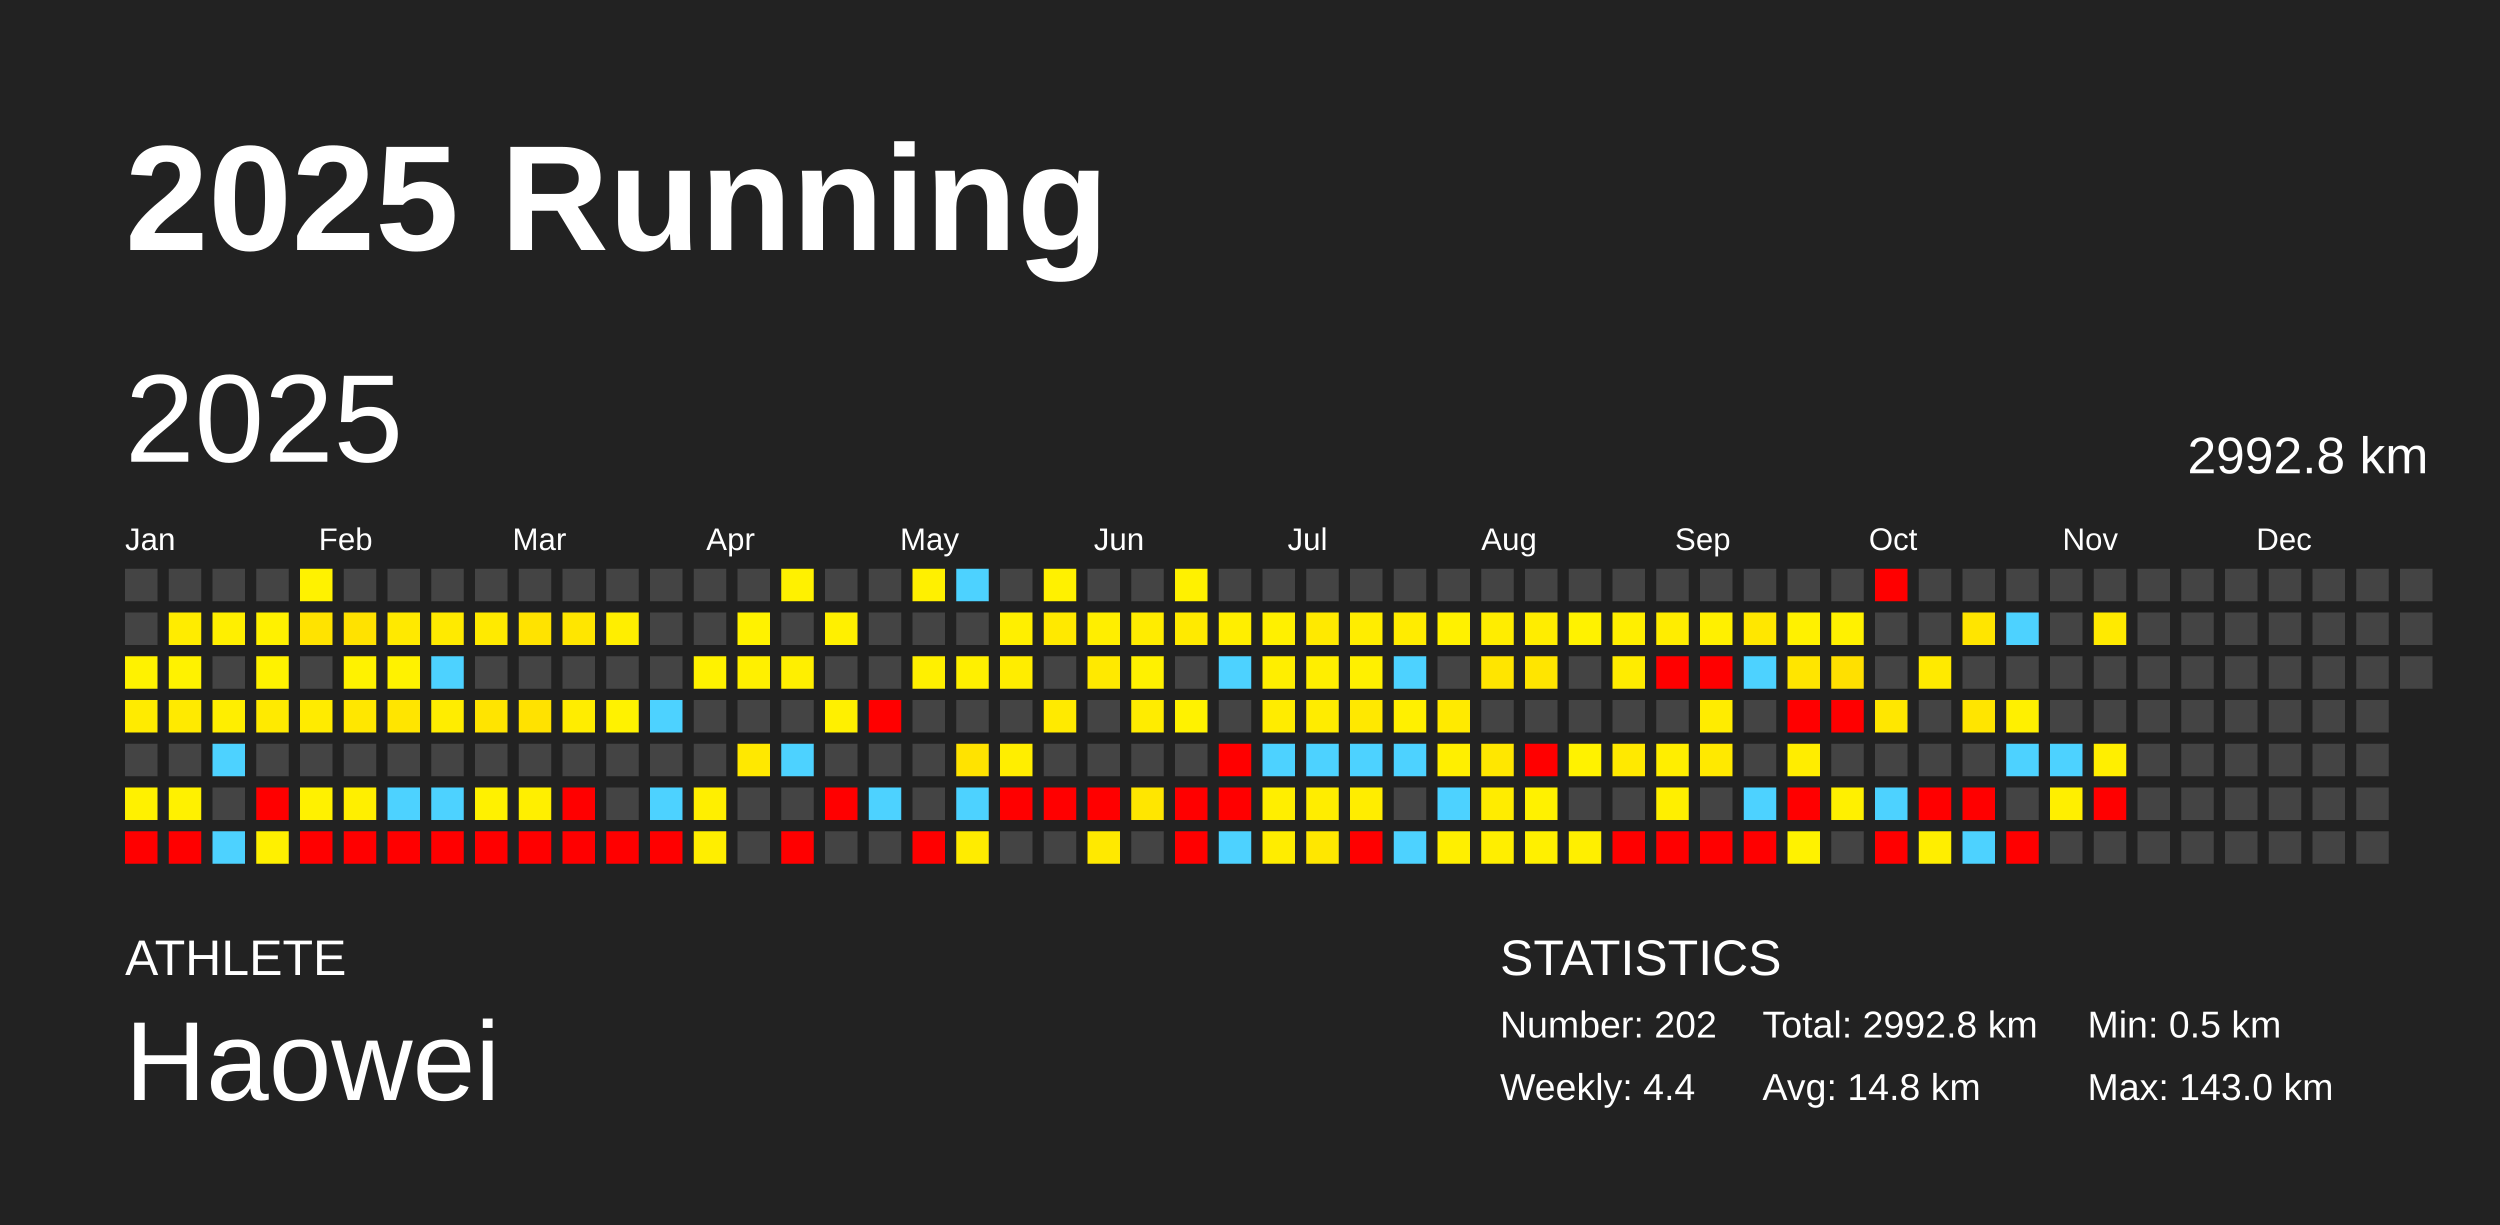
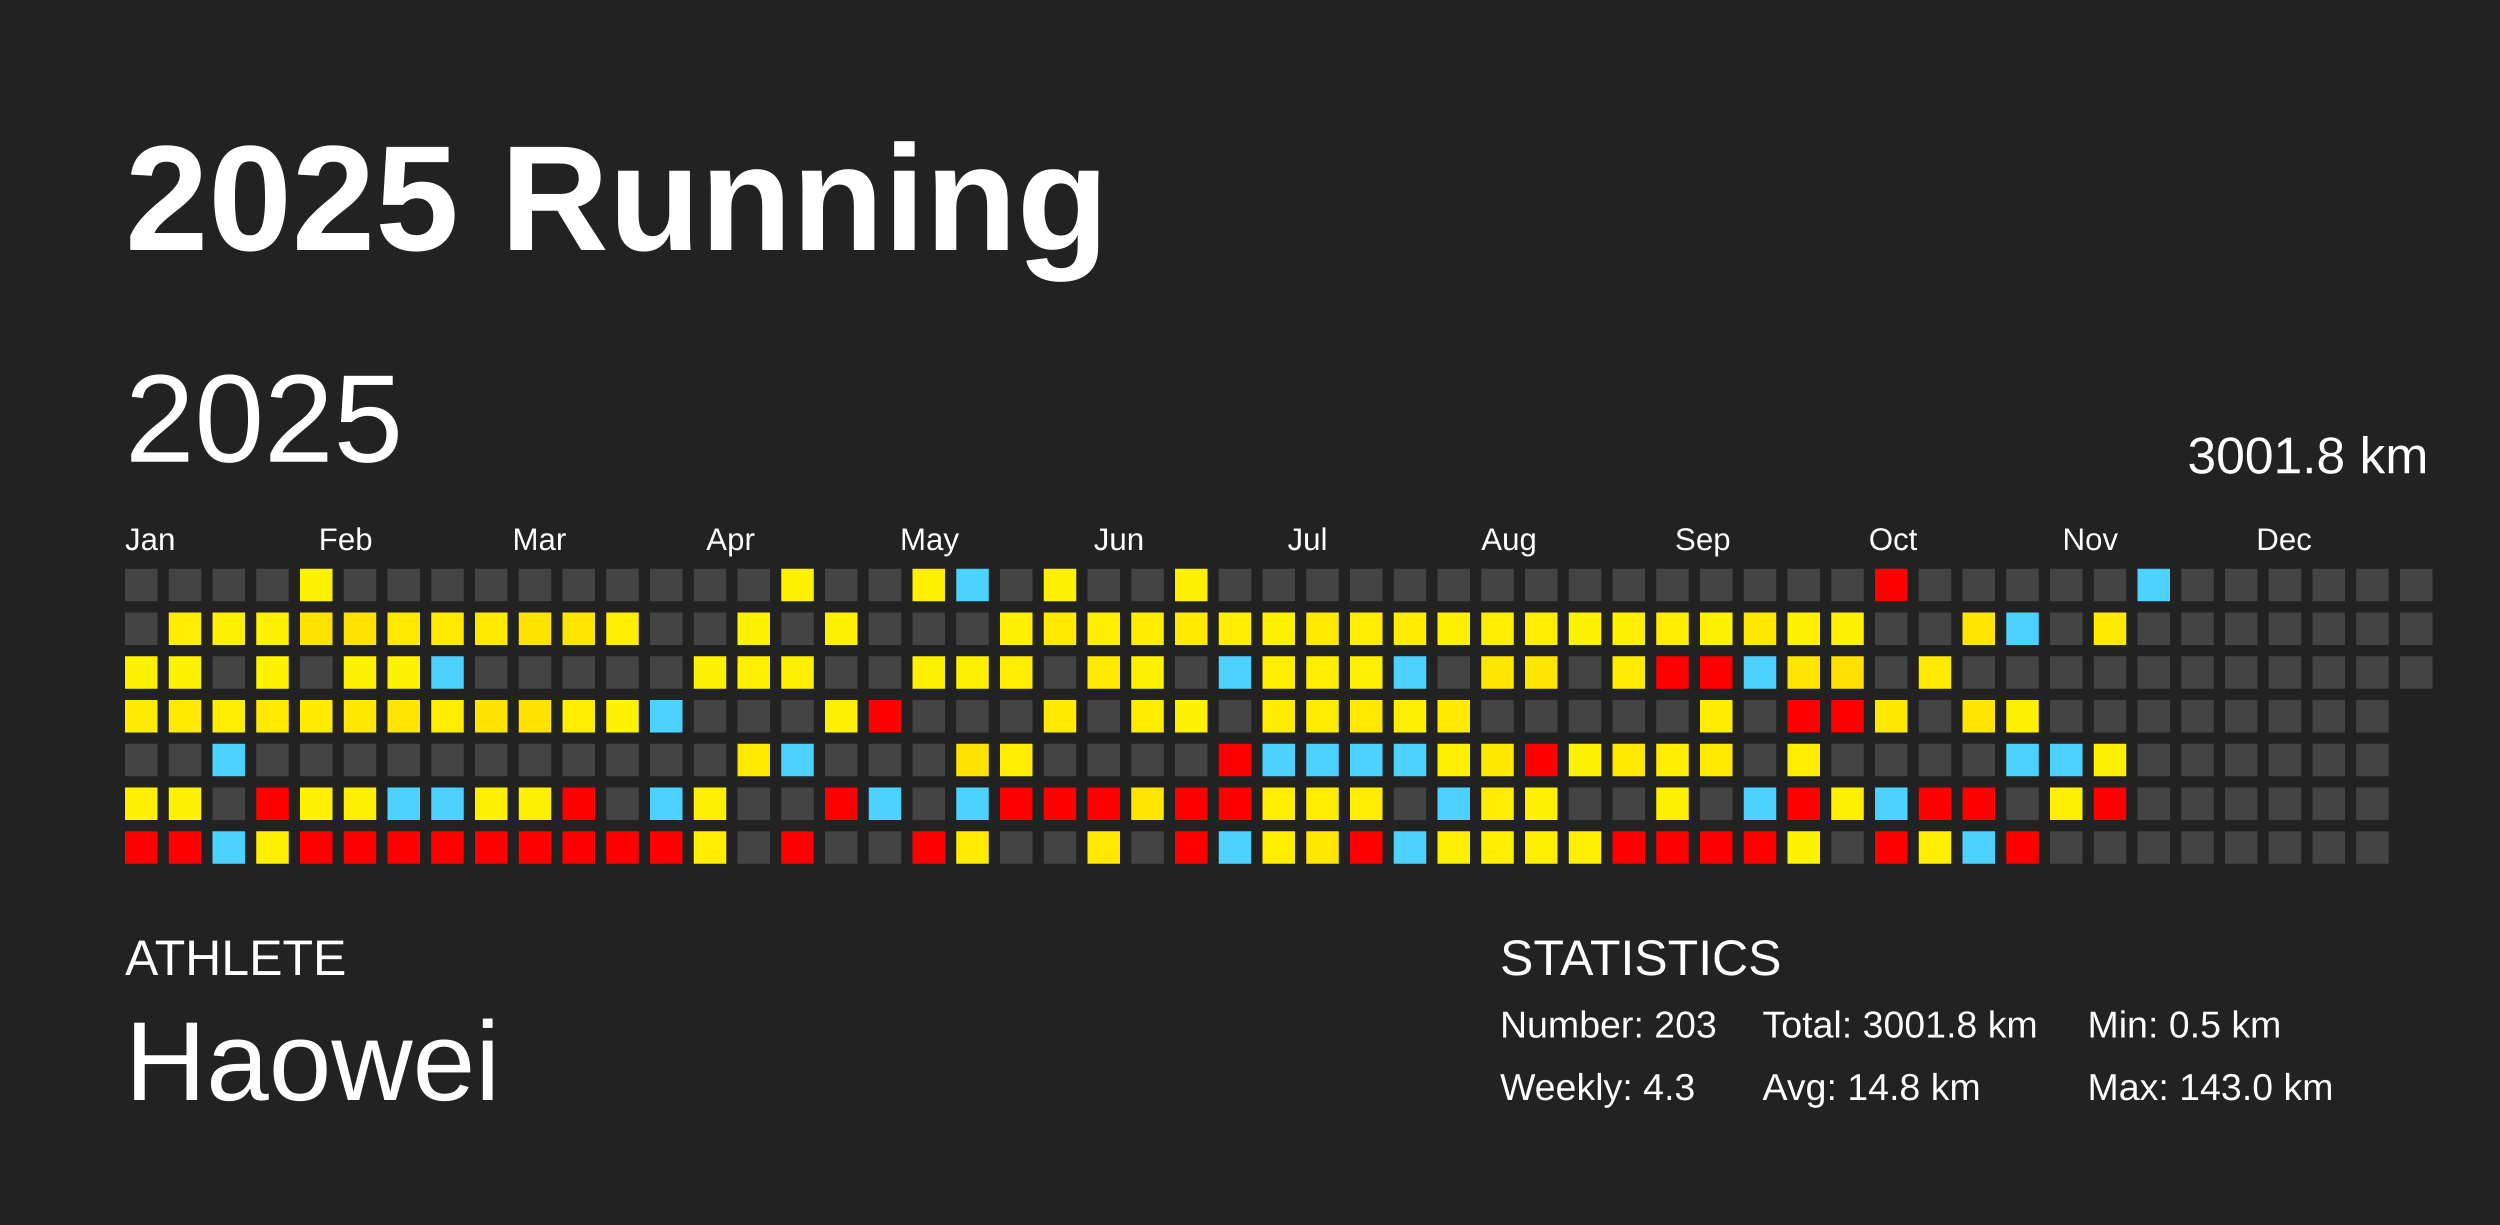
<svg xmlns="http://www.w3.org/2000/svg" baseProfile="full" height="98mm" version="1.1" viewBox="0,0,200,98" width="200mm">
  <defs />
  <rect fill="#222222" height="98" width="200" x="0" y="0" />
  <text fill="#FFFFFF" style="font-size:12px; font-family:Arial; font-weight:bold;" x="10" y="20">2025 Running</text>
  <text fill="#FFFFFF" style="font-size:4px; font-family:Arial" x="10" y="78">ATHLETE</text>
  <text fill="#FFFFFF" style="font-size:9px; font-family:Arial" x="10" y="88">Haowei</text>
  <text fill="#FFFFFF" style="font-size:4px; font-family:Arial" x="120" y="78">STATISTICS</text>
-   <text fill="#FFFFFF" style="font-size:3px; font-family:Arial" x="120" y="83">Number: 202</text>
-   <text fill="#FFFFFF" style="font-size:3px; font-family:Arial" x="120" y="88">Weekly: 4.4</text>
-   <text fill="#FFFFFF" style="font-size:3px; font-family:Arial" x="141" y="83">Total: 2992.8 km</text>
+   <text fill="#FFFFFF" style="font-size:3px; font-family:Arial" x="120" y="83">Number: 203</text>
+   <text fill="#FFFFFF" style="font-size:3px; font-family:Arial" x="120" y="88">Weekly: 4.3</text>
+   <text fill="#FFFFFF" style="font-size:3px; font-family:Arial" x="141" y="83">Total: 3001.8 km</text>
  <text fill="#FFFFFF" style="font-size:3px; font-family:Arial" x="141" y="88">Avg: 14.8 km</text>
  <text fill="#FFFFFF" style="font-size:3px; font-family:Arial" x="167" y="83">Min: 0.5 km</text>
  <text fill="#FFFFFF" style="font-size:3px; font-family:Arial" x="167" y="88">Max: 143.0 km</text>
  <text dominant-baseline="hanging" fill="#FFFFFF" style="font-size:10.0px; font-family:Arial;" x="10" y="30">2025</text>
-   <text dominant-baseline="hanging" fill="#FFFFFF" style="font-size:4.125px; font-family:Arial;" x="175" y="35">2992.8 km</text>
+   <text dominant-baseline="hanging" fill="#FFFFFF" style="font-size:4.125px; font-family:Arial;" x="175" y="35">3001.8 km</text>
  <text fill="#FFFFFF" style="font-size:2.5px; font-family:Arial" x="10.0" y="44">Jan</text>
  <text fill="#FFFFFF" style="font-size:2.5px; font-family:Arial" x="25.5" y="44">Feb</text>
  <text fill="#FFFFFF" style="font-size:2.5px; font-family:Arial" x="41.0" y="44">Mar</text>
  <text fill="#FFFFFF" style="font-size:2.5px; font-family:Arial" x="56.5" y="44">Apr</text>
  <text fill="#FFFFFF" style="font-size:2.5px; font-family:Arial" x="72.0" y="44">May</text>
  <text fill="#FFFFFF" style="font-size:2.5px; font-family:Arial" x="87.5" y="44">Jun</text>
  <text fill="#FFFFFF" style="font-size:2.5px; font-family:Arial" x="103.0" y="44">Jul</text>
  <text fill="#FFFFFF" style="font-size:2.5px; font-family:Arial" x="118.5" y="44">Aug</text>
  <text fill="#FFFFFF" style="font-size:2.5px; font-family:Arial" x="134.0" y="44">Sep</text>
  <text fill="#FFFFFF" style="font-size:2.5px; font-family:Arial" x="149.5" y="44">Oct</text>
  <text fill="#FFFFFF" style="font-size:2.5px; font-family:Arial" x="165.0" y="44">Nov</text>
  <text fill="#FFFFFF" style="font-size:2.5px; font-family:Arial" x="180.5" y="44">Dec</text>
  <rect fill="#444444" height="2.6" width="2.6" x="10.0" y="45.5" />
  <rect fill="#444444" height="2.6" width="2.6" x="10.0" y="49.0" />
  <rect fill="#fff200" height="2.6" width="2.6" x="10.0" y="52.5" />
  <rect fill="#ffeb00" height="2.6" width="2.6" x="10.0" y="56.0" />
  <rect fill="#444444" height="2.6" width="2.6" x="10.0" y="59.5" />
  <rect fill="#fff100" height="2.6" width="2.6" x="10.0" y="63.0" />
  <rect fill="red" height="2.6" width="2.6" x="10.0" y="66.5" />
  <rect fill="#444444" height="2.6" width="2.6" x="13.5" y="45.5" />
  <rect fill="#ffec00" height="2.6" width="2.6" x="13.5" y="49.0" />
  <rect fill="#fff200" height="2.6" width="2.6" x="13.5" y="52.5" />
  <rect fill="#ffea00" height="2.6" width="2.6" x="13.5" y="56.0" />
  <rect fill="#444444" height="2.6" width="2.6" x="13.5" y="59.5" />
  <rect fill="#fff100" height="2.6" width="2.6" x="13.5" y="63.0" />
  <rect fill="red" height="2.6" width="2.6" x="13.5" y="66.5" />
  <rect fill="#444444" height="2.6" width="2.6" x="17.0" y="45.5" />
  <rect fill="#ffef00" height="2.6" width="2.6" x="17.0" y="49.0" />
  <rect fill="#444444" height="2.6" width="2.6" x="17.0" y="52.5" />
  <rect fill="#ffee00" height="2.6" width="2.6" x="17.0" y="56.0" />
  <rect fill="#4dd2ff" height="2.6" width="2.6" x="17.0" y="59.5" />
  <rect fill="#444444" height="2.6" width="2.6" x="17.0" y="63.0" />
  <rect fill="#4dd2ff" height="2.6" width="2.6" x="17.0" y="66.5" />
  <rect fill="#444444" height="2.6" width="2.6" x="20.5" y="45.5" />
  <rect fill="#fff100" height="2.6" width="2.6" x="20.5" y="49.0" />
  <rect fill="#fff200" height="2.6" width="2.6" x="20.5" y="52.5" />
  <rect fill="#ffea00" height="2.6" width="2.6" x="20.5" y="56.0" />
  <rect fill="#444444" height="2.6" width="2.6" x="20.5" y="59.5" />
  <rect fill="red" height="2.6" width="2.6" x="20.5" y="63.0" />
  <rect fill="#fff000" height="2.6" width="2.6" x="20.5" y="66.5" />
  <rect fill="#fff200" height="2.6" width="2.6" x="24.0" y="45.5" />
  <rect fill="#ffe300" height="2.6" width="2.6" x="24.0" y="49.0" />
  <rect fill="#444444" height="2.6" width="2.6" x="24.0" y="52.5" />
  <rect fill="#ffeb00" height="2.6" width="2.6" x="24.0" y="56.0" />
  <rect fill="#444444" height="2.6" width="2.6" x="24.0" y="59.5" />
  <rect fill="#fff100" height="2.6" width="2.6" x="24.0" y="63.0" />
  <rect fill="red" height="2.6" width="2.6" x="24.0" y="66.5" />
  <rect fill="#444444" height="2.6" width="2.6" x="27.5" y="45.5" />
  <rect fill="#ffe200" height="2.6" width="2.6" x="27.5" y="49.0" />
  <rect fill="#fff200" height="2.6" width="2.6" x="27.5" y="52.5" />
  <rect fill="#ffe700" height="2.6" width="2.6" x="27.5" y="56.0" />
  <rect fill="#444444" height="2.6" width="2.6" x="27.5" y="59.5" />
  <rect fill="#ffef00" height="2.6" width="2.6" x="27.5" y="63.0" />
  <rect fill="red" height="2.6" width="2.6" x="27.5" y="66.5" />
  <rect fill="#444444" height="2.6" width="2.6" x="31.0" y="45.5" />
  <rect fill="#ffe900" height="2.6" width="2.6" x="31.0" y="49.0" />
  <rect fill="#fff200" height="2.6" width="2.6" x="31.0" y="52.5" />
  <rect fill="#ffe500" height="2.6" width="2.6" x="31.0" y="56.0" />
  <rect fill="#444444" height="2.6" width="2.6" x="31.0" y="59.5" />
  <rect fill="#4dd2ff" height="2.6" width="2.6" x="31.0" y="63.0" />
  <rect fill="red" height="2.6" width="2.6" x="31.0" y="66.5" />
  <rect fill="#444444" height="2.6" width="2.6" x="34.5" y="45.5" />
  <rect fill="#ffea00" height="2.6" width="2.6" x="34.5" y="49.0" />
  <rect fill="#4dd2ff" height="2.6" width="2.6" x="34.5" y="52.5" />
  <rect fill="#ffed00" height="2.6" width="2.6" x="34.5" y="56.0" />
  <rect fill="#444444" height="2.6" width="2.6" x="34.5" y="59.5" />
  <rect fill="#4dd2ff" height="2.6" width="2.6" x="34.5" y="63.0" />
  <rect fill="red" height="2.6" width="2.6" x="34.5" y="66.5" />
  <rect fill="#444444" height="2.6" width="2.6" x="38.0" y="45.5" />
  <rect fill="#ffea00" height="2.6" width="2.6" x="38.0" y="49.0" />
  <rect fill="#444444" height="2.6" width="2.6" x="38.0" y="52.5" />
  <rect fill="#ffe400" height="2.6" width="2.6" x="38.0" y="56.0" />
  <rect fill="#444444" height="2.6" width="2.6" x="38.0" y="59.5" />
  <rect fill="#fff100" height="2.6" width="2.6" x="38.0" y="63.0" />
  <rect fill="red" height="2.6" width="2.6" x="38.0" y="66.5" />
  <rect fill="#444444" height="2.6" width="2.6" x="41.5" y="45.5" />
  <rect fill="#ffe300" height="2.6" width="2.6" x="41.5" y="49.0" />
  <rect fill="#444444" height="2.6" width="2.6" x="41.5" y="52.5" />
  <rect fill="#ffe200" height="2.6" width="2.6" x="41.5" y="56.0" />
  <rect fill="#444444" height="2.6" width="2.6" x="41.5" y="59.5" />
  <rect fill="#ffef00" height="2.6" width="2.6" x="41.5" y="63.0" />
  <rect fill="red" height="2.6" width="2.6" x="41.5" y="66.5" />
  <rect fill="#444444" height="2.6" width="2.6" x="45.0" y="45.5" />
  <rect fill="#ffe600" height="2.6" width="2.6" x="45.0" y="49.0" />
  <rect fill="#444444" height="2.6" width="2.6" x="45.0" y="52.5" />
  <rect fill="#ffed00" height="2.6" width="2.6" x="45.0" y="56.0" />
  <rect fill="#444444" height="2.6" width="2.6" x="45.0" y="59.5" />
  <rect fill="red" height="2.6" width="2.6" x="45.0" y="63.0" />
  <rect fill="red" height="2.6" width="2.6" x="45.0" y="66.5" />
  <rect fill="#444444" height="2.6" width="2.6" x="48.5" y="45.5" />
  <rect fill="#ffee00" height="2.6" width="2.6" x="48.5" y="49.0" />
  <rect fill="#444444" height="2.6" width="2.6" x="48.5" y="52.5" />
  <rect fill="#fff200" height="2.6" width="2.6" x="48.5" y="56.0" />
  <rect fill="#444444" height="2.6" width="2.6" x="48.5" y="59.5" />
  <rect fill="#444444" height="2.6" width="2.6" x="48.5" y="63.0" />
  <rect fill="red" height="2.6" width="2.6" x="48.5" y="66.5" />
  <rect fill="#444444" height="2.6" width="2.6" x="52.0" y="45.5" />
  <rect fill="#444444" height="2.6" width="2.6" x="52.0" y="49.0" />
  <rect fill="#444444" height="2.6" width="2.6" x="52.0" y="52.5" />
  <rect fill="#4dd2ff" height="2.6" width="2.6" x="52.0" y="56.0" />
  <rect fill="#444444" height="2.6" width="2.6" x="52.0" y="59.5" />
  <rect fill="#4dd2ff" height="2.6" width="2.6" x="52.0" y="63.0" />
  <rect fill="red" height="2.6" width="2.6" x="52.0" y="66.5" />
  <rect fill="#444444" height="2.6" width="2.6" x="55.5" y="45.5" />
  <rect fill="#444444" height="2.6" width="2.6" x="55.5" y="49.0" />
  <rect fill="#fff200" height="2.6" width="2.6" x="55.5" y="52.5" />
  <rect fill="#444444" height="2.6" width="2.6" x="55.5" y="56.0" />
  <rect fill="#444444" height="2.6" width="2.6" x="55.5" y="59.5" />
  <rect fill="#ffef00" height="2.6" width="2.6" x="55.5" y="63.0" />
  <rect fill="#ffee00" height="2.6" width="2.6" x="55.5" y="66.5" />
  <rect fill="#444444" height="2.6" width="2.6" x="59.0" y="45.5" />
  <rect fill="#fff200" height="2.6" width="2.6" x="59.0" y="49.0" />
  <rect fill="#fff000" height="2.6" width="2.6" x="59.0" y="52.5" />
  <rect fill="#444444" height="2.6" width="2.6" x="59.0" y="56.0" />
  <rect fill="#ffe800" height="2.6" width="2.6" x="59.0" y="59.5" />
  <rect fill="#444444" height="2.6" width="2.6" x="59.0" y="63.0" />
  <rect fill="#444444" height="2.6" width="2.6" x="59.0" y="66.5" />
  <rect fill="#fff100" height="2.6" width="2.6" x="62.5" y="45.5" />
  <rect fill="#444444" height="2.6" width="2.6" x="62.5" y="49.0" />
  <rect fill="#ffef00" height="2.6" width="2.6" x="62.5" y="52.5" />
  <rect fill="#444444" height="2.6" width="2.6" x="62.5" y="56.0" />
  <rect fill="#4dd2ff" height="2.6" width="2.6" x="62.5" y="59.5" />
  <rect fill="#444444" height="2.6" width="2.6" x="62.5" y="63.0" />
  <rect fill="red" height="2.6" width="2.6" x="62.5" y="66.5" />
  <rect fill="#444444" height="2.6" width="2.6" x="66.0" y="45.5" />
  <rect fill="#fff000" height="2.6" width="2.6" x="66.0" y="49.0" />
  <rect fill="#444444" height="2.6" width="2.6" x="66.0" y="52.5" />
  <rect fill="#fff000" height="2.6" width="2.6" x="66.0" y="56.0" />
  <rect fill="#444444" height="2.6" width="2.6" x="66.0" y="59.5" />
  <rect fill="red" height="2.6" width="2.6" x="66.0" y="63.0" />
  <rect fill="#444444" height="2.6" width="2.6" x="66.0" y="66.5" />
  <rect fill="#444444" height="2.6" width="2.6" x="69.5" y="45.5" />
  <rect fill="#444444" height="2.6" width="2.6" x="69.5" y="49.0" />
  <rect fill="#444444" height="2.6" width="2.6" x="69.5" y="52.5" />
  <rect fill="red" height="2.6" width="2.6" x="69.5" y="56.0" />
  <rect fill="#444444" height="2.6" width="2.6" x="69.5" y="59.5" />
  <rect fill="#4dd2ff" height="2.6" width="2.6" x="69.5" y="63.0" />
  <rect fill="#444444" height="2.6" width="2.6" x="69.5" y="66.5" />
  <rect fill="#fff000" height="2.6" width="2.6" x="73.0" y="45.5" />
  <rect fill="#444444" height="2.6" width="2.6" x="73.0" y="49.0" />
  <rect fill="#fff000" height="2.6" width="2.6" x="73.0" y="52.5" />
  <rect fill="#444444" height="2.6" width="2.6" x="73.0" y="56.0" />
  <rect fill="#444444" height="2.6" width="2.6" x="73.0" y="59.5" />
  <rect fill="#444444" height="2.6" width="2.6" x="73.0" y="63.0" />
  <rect fill="red" height="2.6" width="2.6" x="73.0" y="66.5" />
  <rect fill="#4dd2ff" height="2.6" width="2.6" x="76.5" y="45.5" />
  <rect fill="#444444" height="2.6" width="2.6" x="76.5" y="49.0" />
  <rect fill="#fff000" height="2.6" width="2.6" x="76.5" y="52.5" />
  <rect fill="#444444" height="2.6" width="2.6" x="76.5" y="56.0" />
  <rect fill="#ffe300" height="2.6" width="2.6" x="76.5" y="59.5" />
  <rect fill="#4dd2ff" height="2.6" width="2.6" x="76.5" y="63.0" />
  <rect fill="#ffec00" height="2.6" width="2.6" x="76.5" y="66.5" />
  <rect fill="#444444" height="2.6" width="2.6" x="80.0" y="45.5" />
  <rect fill="#ffef00" height="2.6" width="2.6" x="80.0" y="49.0" />
  <rect fill="#ffed00" height="2.6" width="2.6" x="80.0" y="52.5" />
  <rect fill="#444444" height="2.6" width="2.6" x="80.0" y="56.0" />
  <rect fill="#ffee00" height="2.6" width="2.6" x="80.0" y="59.5" />
  <rect fill="red" height="2.6" width="2.6" x="80.0" y="63.0" />
  <rect fill="#444444" height="2.6" width="2.6" x="80.0" y="66.5" />
  <rect fill="#fff100" height="2.6" width="2.6" x="83.5" y="45.5" />
  <rect fill="#ffe900" height="2.6" width="2.6" x="83.5" y="49.0" />
  <rect fill="#444444" height="2.6" width="2.6" x="83.5" y="52.5" />
  <rect fill="#ffea00" height="2.6" width="2.6" x="83.5" y="56.0" />
  <rect fill="#444444" height="2.6" width="2.6" x="83.5" y="59.5" />
  <rect fill="red" height="2.6" width="2.6" x="83.5" y="63.0" />
  <rect fill="#444444" height="2.6" width="2.6" x="83.5" y="66.5" />
  <rect fill="#444444" height="2.6" width="2.6" x="87.0" y="45.5" />
  <rect fill="#ffee00" height="2.6" width="2.6" x="87.0" y="49.0" />
  <rect fill="#ffe900" height="2.6" width="2.6" x="87.0" y="52.5" />
  <rect fill="#444444" height="2.6" width="2.6" x="87.0" y="56.0" />
  <rect fill="#444444" height="2.6" width="2.6" x="87.0" y="59.5" />
  <rect fill="red" height="2.6" width="2.6" x="87.0" y="63.0" />
  <rect fill="#ffe900" height="2.6" width="2.6" x="87.0" y="66.5" />
  <rect fill="#444444" height="2.6" width="2.6" x="90.5" y="45.5" />
  <rect fill="#ffec00" height="2.6" width="2.6" x="90.5" y="49.0" />
  <rect fill="#fff100" height="2.6" width="2.6" x="90.5" y="52.5" />
  <rect fill="#ffec00" height="2.6" width="2.6" x="90.5" y="56.0" />
  <rect fill="#444444" height="2.6" width="2.6" x="90.5" y="59.5" />
  <rect fill="#ffe600" height="2.6" width="2.6" x="90.5" y="63.0" />
  <rect fill="#444444" height="2.6" width="2.6" x="90.5" y="66.5" />
  <rect fill="#fff100" height="2.6" width="2.6" x="94.0" y="45.5" />
  <rect fill="#ffea00" height="2.6" width="2.6" x="94.0" y="49.0" />
  <rect fill="#444444" height="2.6" width="2.6" x="94.0" y="52.5" />
  <rect fill="#fff200" height="2.6" width="2.6" x="94.0" y="56.0" />
  <rect fill="#444444" height="2.6" width="2.6" x="94.0" y="59.5" />
  <rect fill="red" height="2.6" width="2.6" x="94.0" y="63.0" />
  <rect fill="red" height="2.6" width="2.6" x="94.0" y="66.5" />
  <rect fill="#444444" height="2.6" width="2.6" x="97.5" y="45.5" />
  <rect fill="#ffee00" height="2.6" width="2.6" x="97.5" y="49.0" />
  <rect fill="#4dd2ff" height="2.6" width="2.6" x="97.5" y="52.5" />
  <rect fill="#444444" height="2.6" width="2.6" x="97.5" y="56.0" />
  <rect fill="red" height="2.6" width="2.6" x="97.5" y="59.5" />
  <rect fill="red" height="2.6" width="2.6" x="97.5" y="63.0" />
  <rect fill="#4dd2ff" height="2.6" width="2.6" x="97.5" y="66.5" />
  <rect fill="#444444" height="2.6" width="2.6" x="101.0" y="45.5" />
  <rect fill="#fff000" height="2.6" width="2.6" x="101.0" y="49.0" />
  <rect fill="#ffee00" height="2.6" width="2.6" x="101.0" y="52.5" />
  <rect fill="#ffec00" height="2.6" width="2.6" x="101.0" y="56.0" />
  <rect fill="#4dd2ff" height="2.6" width="2.6" x="101.0" y="59.5" />
  <rect fill="#ffee00" height="2.6" width="2.6" x="101.0" y="63.0" />
  <rect fill="#ffed00" height="2.6" width="2.6" x="101.0" y="66.5" />
  <rect fill="#444444" height="2.6" width="2.6" x="104.5" y="45.5" />
  <rect fill="#ffe900" height="2.6" width="2.6" x="104.5" y="49.0" />
  <rect fill="#ffee00" height="2.6" width="2.6" x="104.5" y="52.5" />
  <rect fill="#ffec00" height="2.6" width="2.6" x="104.5" y="56.0" />
  <rect fill="#4dd2ff" height="2.6" width="2.6" x="104.5" y="59.5" />
  <rect fill="#ffed00" height="2.6" width="2.6" x="104.5" y="63.0" />
  <rect fill="#ffe700" height="2.6" width="2.6" x="104.5" y="66.5" />
  <rect fill="#444444" height="2.6" width="2.6" x="108.0" y="45.5" />
  <rect fill="#ffed00" height="2.6" width="2.6" x="108.0" y="49.0" />
  <rect fill="#fff000" height="2.6" width="2.6" x="108.0" y="52.5" />
  <rect fill="#ffe800" height="2.6" width="2.6" x="108.0" y="56.0" />
  <rect fill="#4dd2ff" height="2.6" width="2.6" x="108.0" y="59.5" />
  <rect fill="#ffed00" height="2.6" width="2.6" x="108.0" y="63.0" />
  <rect fill="red" height="2.6" width="2.6" x="108.0" y="66.5" />
  <rect fill="#444444" height="2.6" width="2.6" x="111.5" y="45.5" />
  <rect fill="#ffec00" height="2.6" width="2.6" x="111.5" y="49.0" />
  <rect fill="#4dd2ff" height="2.6" width="2.6" x="111.5" y="52.5" />
  <rect fill="#fff000" height="2.6" width="2.6" x="111.5" y="56.0" />
  <rect fill="#4dd2ff" height="2.6" width="2.6" x="111.5" y="59.5" />
  <rect fill="#444444" height="2.6" width="2.6" x="111.5" y="63.0" />
  <rect fill="#4dd2ff" height="2.6" width="2.6" x="111.5" y="66.5" />
  <rect fill="#444444" height="2.6" width="2.6" x="115.0" y="45.5" />
  <rect fill="#fff100" height="2.6" width="2.6" x="115.0" y="49.0" />
  <rect fill="#444444" height="2.6" width="2.6" x="115.0" y="52.5" />
  <rect fill="#ffea00" height="2.6" width="2.6" x="115.0" y="56.0" />
  <rect fill="#ffef00" height="2.6" width="2.6" x="115.0" y="59.5" />
  <rect fill="#4dd2ff" height="2.6" width="2.6" x="115.0" y="63.0" />
  <rect fill="#ffef00" height="2.6" width="2.6" x="115.0" y="66.5" />
  <rect fill="#444444" height="2.6" width="2.6" x="118.5" y="45.5" />
  <rect fill="#ffed00" height="2.6" width="2.6" x="118.5" y="49.0" />
  <rect fill="#ffe500" height="2.6" width="2.6" x="118.5" y="52.5" />
  <rect fill="#444444" height="2.6" width="2.6" x="118.5" y="56.0" />
  <rect fill="#ffe700" height="2.6" width="2.6" x="118.5" y="59.5" />
  <rect fill="#ffec00" height="2.6" width="2.6" x="118.5" y="63.0" />
  <rect fill="#ffee00" height="2.6" width="2.6" x="118.5" y="66.5" />
  <rect fill="#444444" height="2.6" width="2.6" x="122.0" y="45.5" />
  <rect fill="#ffed00" height="2.6" width="2.6" x="122.0" y="49.0" />
  <rect fill="#ffe500" height="2.6" width="2.6" x="122.0" y="52.5" />
  <rect fill="#444444" height="2.6" width="2.6" x="122.0" y="56.0" />
  <rect fill="red" height="2.6" width="2.6" x="122.0" y="59.5" />
  <rect fill="#fff100" height="2.6" width="2.6" x="122.0" y="63.0" />
  <rect fill="#fff000" height="2.6" width="2.6" x="122.0" y="66.5" />
  <rect fill="#444444" height="2.6" width="2.6" x="125.5" y="45.5" />
  <rect fill="#fff200" height="2.6" width="2.6" x="125.5" y="49.0" />
  <rect fill="#444444" height="2.6" width="2.6" x="125.5" y="52.5" />
  <rect fill="#444444" height="2.6" width="2.6" x="125.5" y="56.0" />
  <rect fill="#fff200" height="2.6" width="2.6" x="125.5" y="59.5" />
  <rect fill="#444444" height="2.6" width="2.6" x="125.5" y="63.0" />
  <rect fill="#ffef00" height="2.6" width="2.6" x="125.5" y="66.5" />
  <rect fill="#444444" height="2.6" width="2.6" x="129.0" y="45.5" />
  <rect fill="#ffef00" height="2.6" width="2.6" x="129.0" y="49.0" />
  <rect fill="#ffec00" height="2.6" width="2.6" x="129.0" y="52.5" />
  <rect fill="#444444" height="2.6" width="2.6" x="129.0" y="56.0" />
  <rect fill="#ffe900" height="2.6" width="2.6" x="129.0" y="59.5" />
  <rect fill="#444444" height="2.6" width="2.6" x="129.0" y="63.0" />
  <rect fill="red" height="2.6" width="2.6" x="129.0" y="66.5" />
  <rect fill="#444444" height="2.6" width="2.6" x="132.5" y="45.5" />
  <rect fill="#ffed00" height="2.6" width="2.6" x="132.5" y="49.0" />
  <rect fill="red" height="2.6" width="2.6" x="132.5" y="52.5" />
  <rect fill="#444444" height="2.6" width="2.6" x="132.5" y="56.0" />
  <rect fill="#ffee00" height="2.6" width="2.6" x="132.5" y="59.5" />
  <rect fill="#ffef00" height="2.6" width="2.6" x="132.5" y="63.0" />
  <rect fill="red" height="2.6" width="2.6" x="132.5" y="66.5" />
  <rect fill="#444444" height="2.6" width="2.6" x="136.0" y="45.5" />
  <rect fill="#fff000" height="2.6" width="2.6" x="136.0" y="49.0" />
  <rect fill="red" height="2.6" width="2.6" x="136.0" y="52.5" />
  <rect fill="#ffec00" height="2.6" width="2.6" x="136.0" y="56.0" />
  <rect fill="#ffe900" height="2.6" width="2.6" x="136.0" y="59.5" />
  <rect fill="#444444" height="2.6" width="2.6" x="136.0" y="63.0" />
  <rect fill="red" height="2.6" width="2.6" x="136.0" y="66.5" />
  <rect fill="#444444" height="2.6" width="2.6" x="139.5" y="45.5" />
  <rect fill="#ffe700" height="2.6" width="2.6" x="139.5" y="49.0" />
  <rect fill="#4dd2ff" height="2.6" width="2.6" x="139.5" y="52.5" />
  <rect fill="#444444" height="2.6" width="2.6" x="139.5" y="56.0" />
  <rect fill="#444444" height="2.6" width="2.6" x="139.5" y="59.5" />
  <rect fill="#4dd2ff" height="2.6" width="2.6" x="139.5" y="63.0" />
  <rect fill="red" height="2.6" width="2.6" x="139.5" y="66.5" />
  <rect fill="#444444" height="2.6" width="2.6" x="143.0" y="45.5" />
  <rect fill="#fff100" height="2.6" width="2.6" x="143.0" y="49.0" />
  <rect fill="#ffe500" height="2.6" width="2.6" x="143.0" y="52.5" />
  <rect fill="red" height="2.6" width="2.6" x="143.0" y="56.0" />
  <rect fill="#ffed00" height="2.6" width="2.6" x="143.0" y="59.5" />
  <rect fill="red" height="2.6" width="2.6" x="143.0" y="63.0" />
  <rect fill="#fff200" height="2.6" width="2.6" x="143.0" y="66.5" />
  <rect fill="#444444" height="2.6" width="2.6" x="146.5" y="45.5" />
  <rect fill="#fff100" height="2.6" width="2.6" x="146.5" y="49.0" />
  <rect fill="#ffe000" height="2.6" width="2.6" x="146.5" y="52.5" />
  <rect fill="red" height="2.6" width="2.6" x="146.5" y="56.0" />
  <rect fill="#444444" height="2.6" width="2.6" x="146.5" y="59.5" />
  <rect fill="#fff000" height="2.6" width="2.6" x="146.5" y="63.0" />
  <rect fill="#444444" height="2.6" width="2.6" x="146.5" y="66.5" />
  <rect fill="red" height="2.6" width="2.6" x="150.0" y="45.5" />
  <rect fill="#444444" height="2.6" width="2.6" x="150.0" y="49.0" />
  <rect fill="#444444" height="2.6" width="2.6" x="150.0" y="52.5" />
  <rect fill="#ffe700" height="2.6" width="2.6" x="150.0" y="56.0" />
  <rect fill="#444444" height="2.6" width="2.6" x="150.0" y="59.5" />
  <rect fill="#4dd2ff" height="2.6" width="2.6" x="150.0" y="63.0" />
  <rect fill="red" height="2.6" width="2.6" x="150.0" y="66.5" />
  <rect fill="#444444" height="2.6" width="2.6" x="153.5" y="45.5" />
  <rect fill="#444444" height="2.6" width="2.6" x="153.5" y="49.0" />
  <rect fill="#ffea00" height="2.6" width="2.6" x="153.5" y="52.5" />
  <rect fill="#444444" height="2.6" width="2.6" x="153.5" y="56.0" />
  <rect fill="#444444" height="2.6" width="2.6" x="153.5" y="59.5" />
  <rect fill="red" height="2.6" width="2.6" x="153.5" y="63.0" />
  <rect fill="#ffee00" height="2.6" width="2.6" x="153.5" y="66.5" />
  <rect fill="#444444" height="2.6" width="2.6" x="157.0" y="45.5" />
  <rect fill="#ffe500" height="2.6" width="2.6" x="157.0" y="49.0" />
  <rect fill="#444444" height="2.6" width="2.6" x="157.0" y="52.5" />
  <rect fill="#ffe500" height="2.6" width="2.6" x="157.0" y="56.0" />
  <rect fill="#444444" height="2.6" width="2.6" x="157.0" y="59.5" />
  <rect fill="red" height="2.6" width="2.6" x="157.0" y="63.0" />
  <rect fill="#4dd2ff" height="2.6" width="2.6" x="157.0" y="66.5" />
  <rect fill="#444444" height="2.6" width="2.6" x="160.5" y="45.5" />
  <rect fill="#4dd2ff" height="2.6" width="2.6" x="160.5" y="49.0" />
  <rect fill="#444444" height="2.6" width="2.6" x="160.5" y="52.5" />
  <rect fill="#fff000" height="2.6" width="2.6" x="160.5" y="56.0" />
  <rect fill="#4dd2ff" height="2.6" width="2.6" x="160.5" y="59.5" />
  <rect fill="#444444" height="2.6" width="2.6" x="160.5" y="63.0" />
  <rect fill="red" height="2.6" width="2.6" x="160.5" y="66.5" />
  <rect fill="#444444" height="2.6" width="2.6" x="164.0" y="45.5" />
  <rect fill="#444444" height="2.6" width="2.6" x="164.0" y="49.0" />
  <rect fill="#444444" height="2.6" width="2.6" x="164.0" y="52.5" />
  <rect fill="#444444" height="2.6" width="2.6" x="164.0" y="56.0" />
  <rect fill="#4dd2ff" height="2.6" width="2.6" x="164.0" y="59.5" />
  <rect fill="#ffef00" height="2.6" width="2.6" x="164.0" y="63.0" />
  <rect fill="#444444" height="2.6" width="2.6" x="164.0" y="66.5" />
  <rect fill="#444444" height="2.6" width="2.6" x="167.5" y="45.5" />
  <rect fill="#ffea00" height="2.6" width="2.6" x="167.5" y="49.0" />
  <rect fill="#444444" height="2.6" width="2.6" x="167.5" y="52.5" />
  <rect fill="#444444" height="2.6" width="2.6" x="167.5" y="56.0" />
  <rect fill="#ffef00" height="2.6" width="2.6" x="167.5" y="59.5" />
  <rect fill="red" height="2.6" width="2.6" x="167.5" y="63.0" />
  <rect fill="#444444" height="2.6" width="2.6" x="167.5" y="66.5" />
-   <rect fill="#444444" height="2.6" width="2.6" x="171.0" y="45.5" />
+   <rect fill="#4dd2ff" height="2.6" width="2.6" x="171.0" y="45.5" />
  <rect fill="#444444" height="2.6" width="2.6" x="171.0" y="49.0" />
  <rect fill="#444444" height="2.6" width="2.6" x="171.0" y="52.5" />
  <rect fill="#444444" height="2.6" width="2.6" x="171.0" y="56.0" />
  <rect fill="#444444" height="2.6" width="2.6" x="171.0" y="59.5" />
  <rect fill="#444444" height="2.6" width="2.6" x="171.0" y="63.0" />
  <rect fill="#444444" height="2.6" width="2.6" x="171.0" y="66.5" />
  <rect fill="#444444" height="2.6" width="2.6" x="174.5" y="45.5" />
  <rect fill="#444444" height="2.6" width="2.6" x="174.5" y="49.0" />
  <rect fill="#444444" height="2.6" width="2.6" x="174.5" y="52.5" />
  <rect fill="#444444" height="2.6" width="2.6" x="174.5" y="56.0" />
  <rect fill="#444444" height="2.6" width="2.6" x="174.5" y="59.5" />
  <rect fill="#444444" height="2.6" width="2.6" x="174.5" y="63.0" />
  <rect fill="#444444" height="2.6" width="2.6" x="174.5" y="66.5" />
  <rect fill="#444444" height="2.6" width="2.6" x="178.0" y="45.5" />
  <rect fill="#444444" height="2.6" width="2.6" x="178.0" y="49.0" />
  <rect fill="#444444" height="2.6" width="2.6" x="178.0" y="52.5" />
  <rect fill="#444444" height="2.6" width="2.6" x="178.0" y="56.0" />
  <rect fill="#444444" height="2.6" width="2.6" x="178.0" y="59.5" />
  <rect fill="#444444" height="2.6" width="2.6" x="178.0" y="63.0" />
  <rect fill="#444444" height="2.6" width="2.6" x="178.0" y="66.5" />
  <rect fill="#444444" height="2.6" width="2.6" x="181.5" y="45.5" />
  <rect fill="#444444" height="2.6" width="2.6" x="181.5" y="49.0" />
  <rect fill="#444444" height="2.6" width="2.6" x="181.5" y="52.5" />
  <rect fill="#444444" height="2.6" width="2.6" x="181.5" y="56.0" />
  <rect fill="#444444" height="2.6" width="2.6" x="181.5" y="59.5" />
  <rect fill="#444444" height="2.6" width="2.6" x="181.5" y="63.0" />
  <rect fill="#444444" height="2.6" width="2.6" x="181.5" y="66.5" />
  <rect fill="#444444" height="2.6" width="2.6" x="185.0" y="45.5" />
  <rect fill="#444444" height="2.6" width="2.6" x="185.0" y="49.0" />
  <rect fill="#444444" height="2.6" width="2.6" x="185.0" y="52.5" />
  <rect fill="#444444" height="2.6" width="2.6" x="185.0" y="56.0" />
  <rect fill="#444444" height="2.6" width="2.6" x="185.0" y="59.5" />
  <rect fill="#444444" height="2.6" width="2.6" x="185.0" y="63.0" />
  <rect fill="#444444" height="2.6" width="2.6" x="185.0" y="66.5" />
  <rect fill="#444444" height="2.6" width="2.6" x="188.5" y="45.5" />
  <rect fill="#444444" height="2.6" width="2.6" x="188.5" y="49.0" />
  <rect fill="#444444" height="2.6" width="2.6" x="188.5" y="52.5" />
  <rect fill="#444444" height="2.6" width="2.6" x="188.5" y="56.0" />
  <rect fill="#444444" height="2.6" width="2.6" x="188.5" y="59.5" />
  <rect fill="#444444" height="2.6" width="2.6" x="188.5" y="63.0" />
  <rect fill="#444444" height="2.6" width="2.6" x="188.5" y="66.5" />
  <rect fill="#444444" height="2.6" width="2.6" x="192.0" y="45.5" />
  <rect fill="#444444" height="2.6" width="2.6" x="192.0" y="49.0" />
  <rect fill="#444444" height="2.6" width="2.6" x="192.0" y="52.5" />
</svg>
